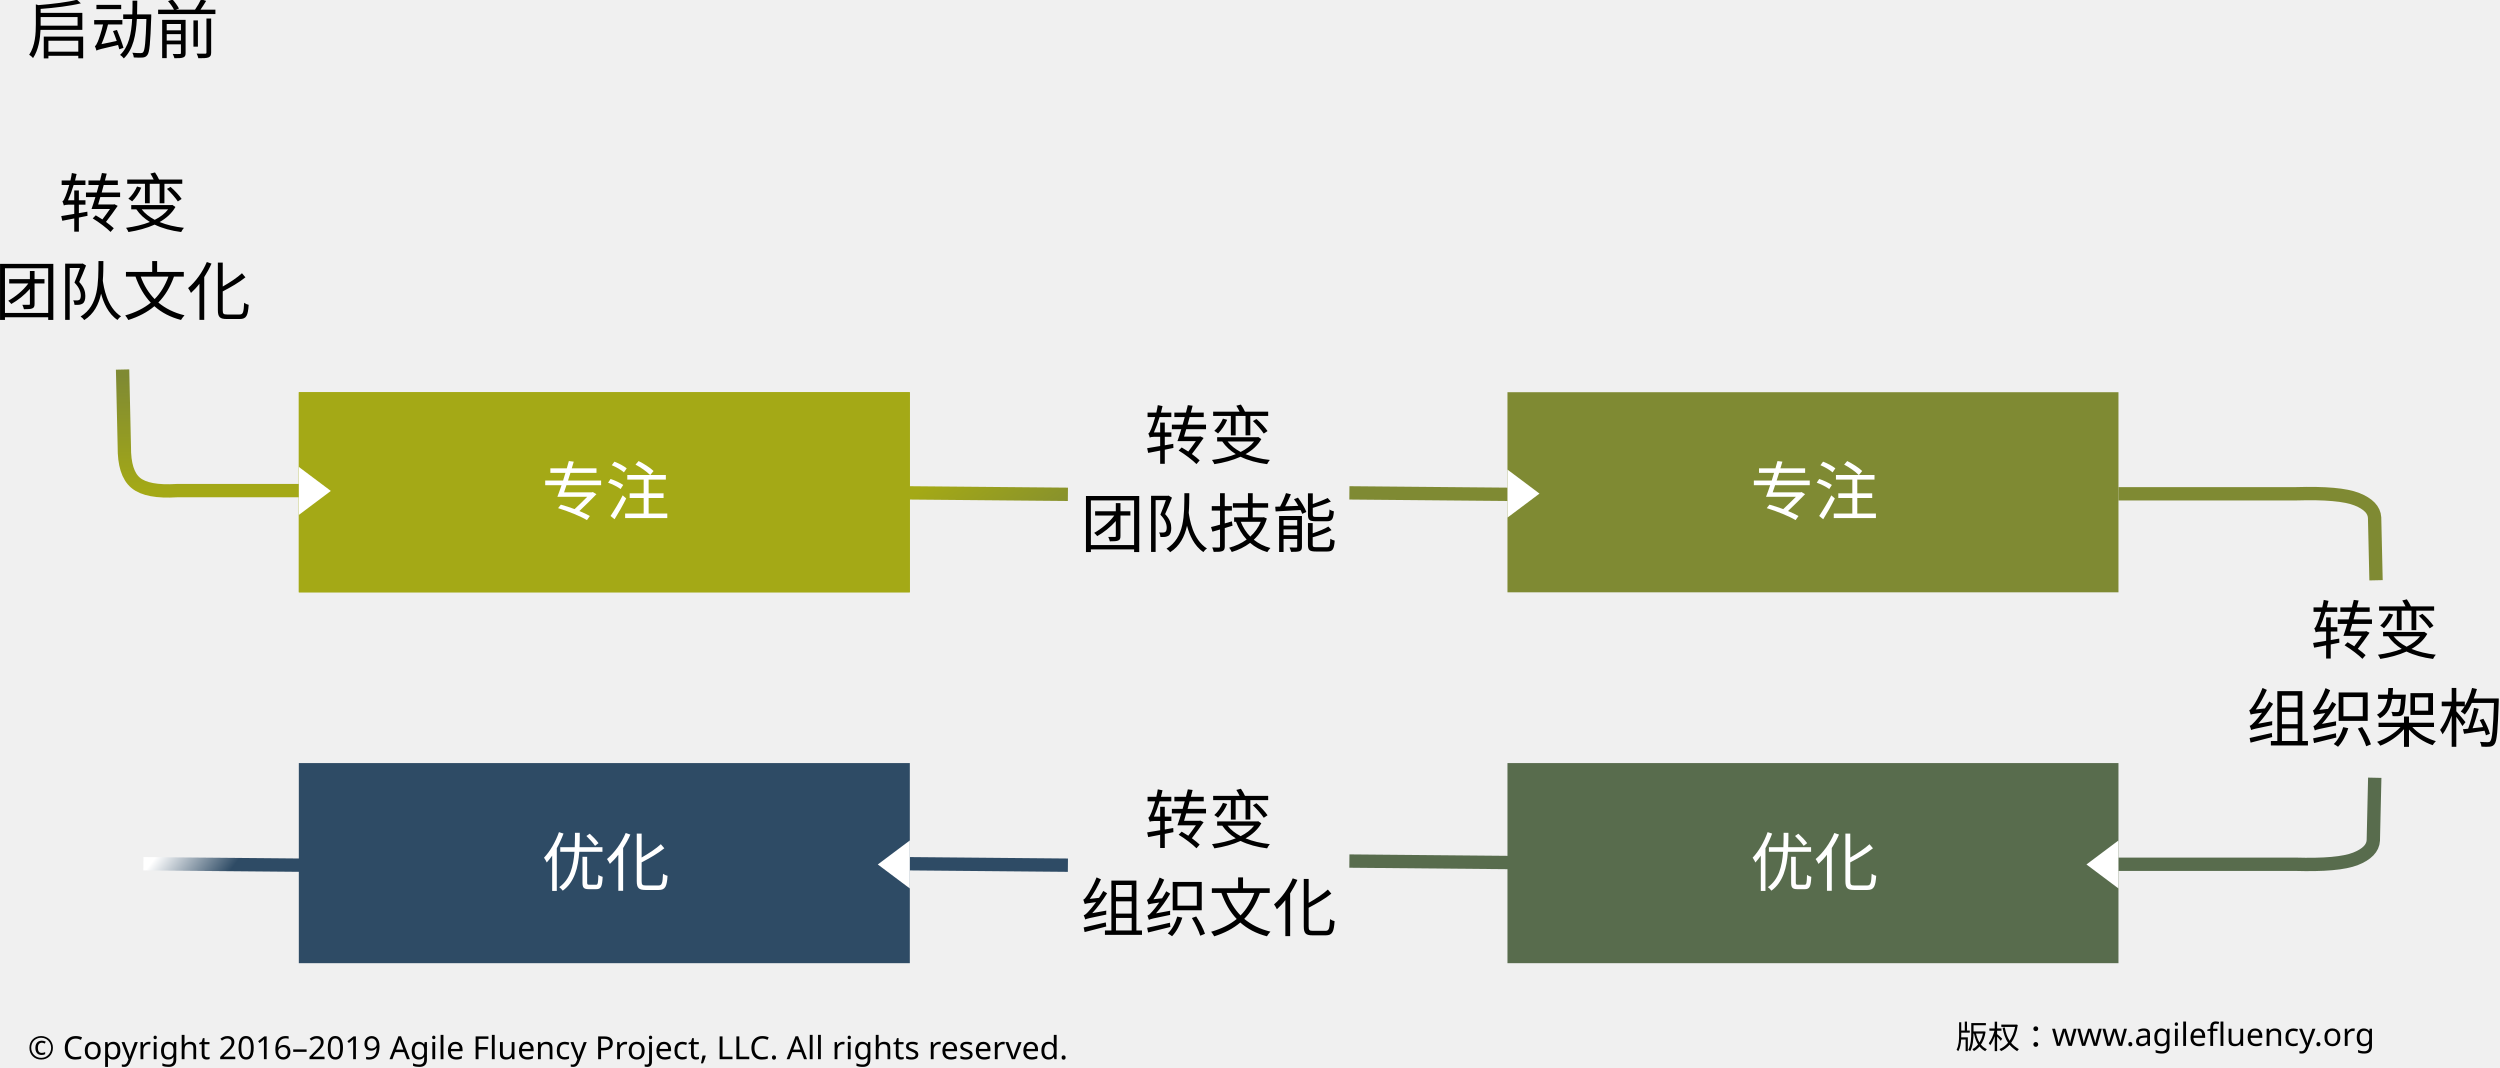
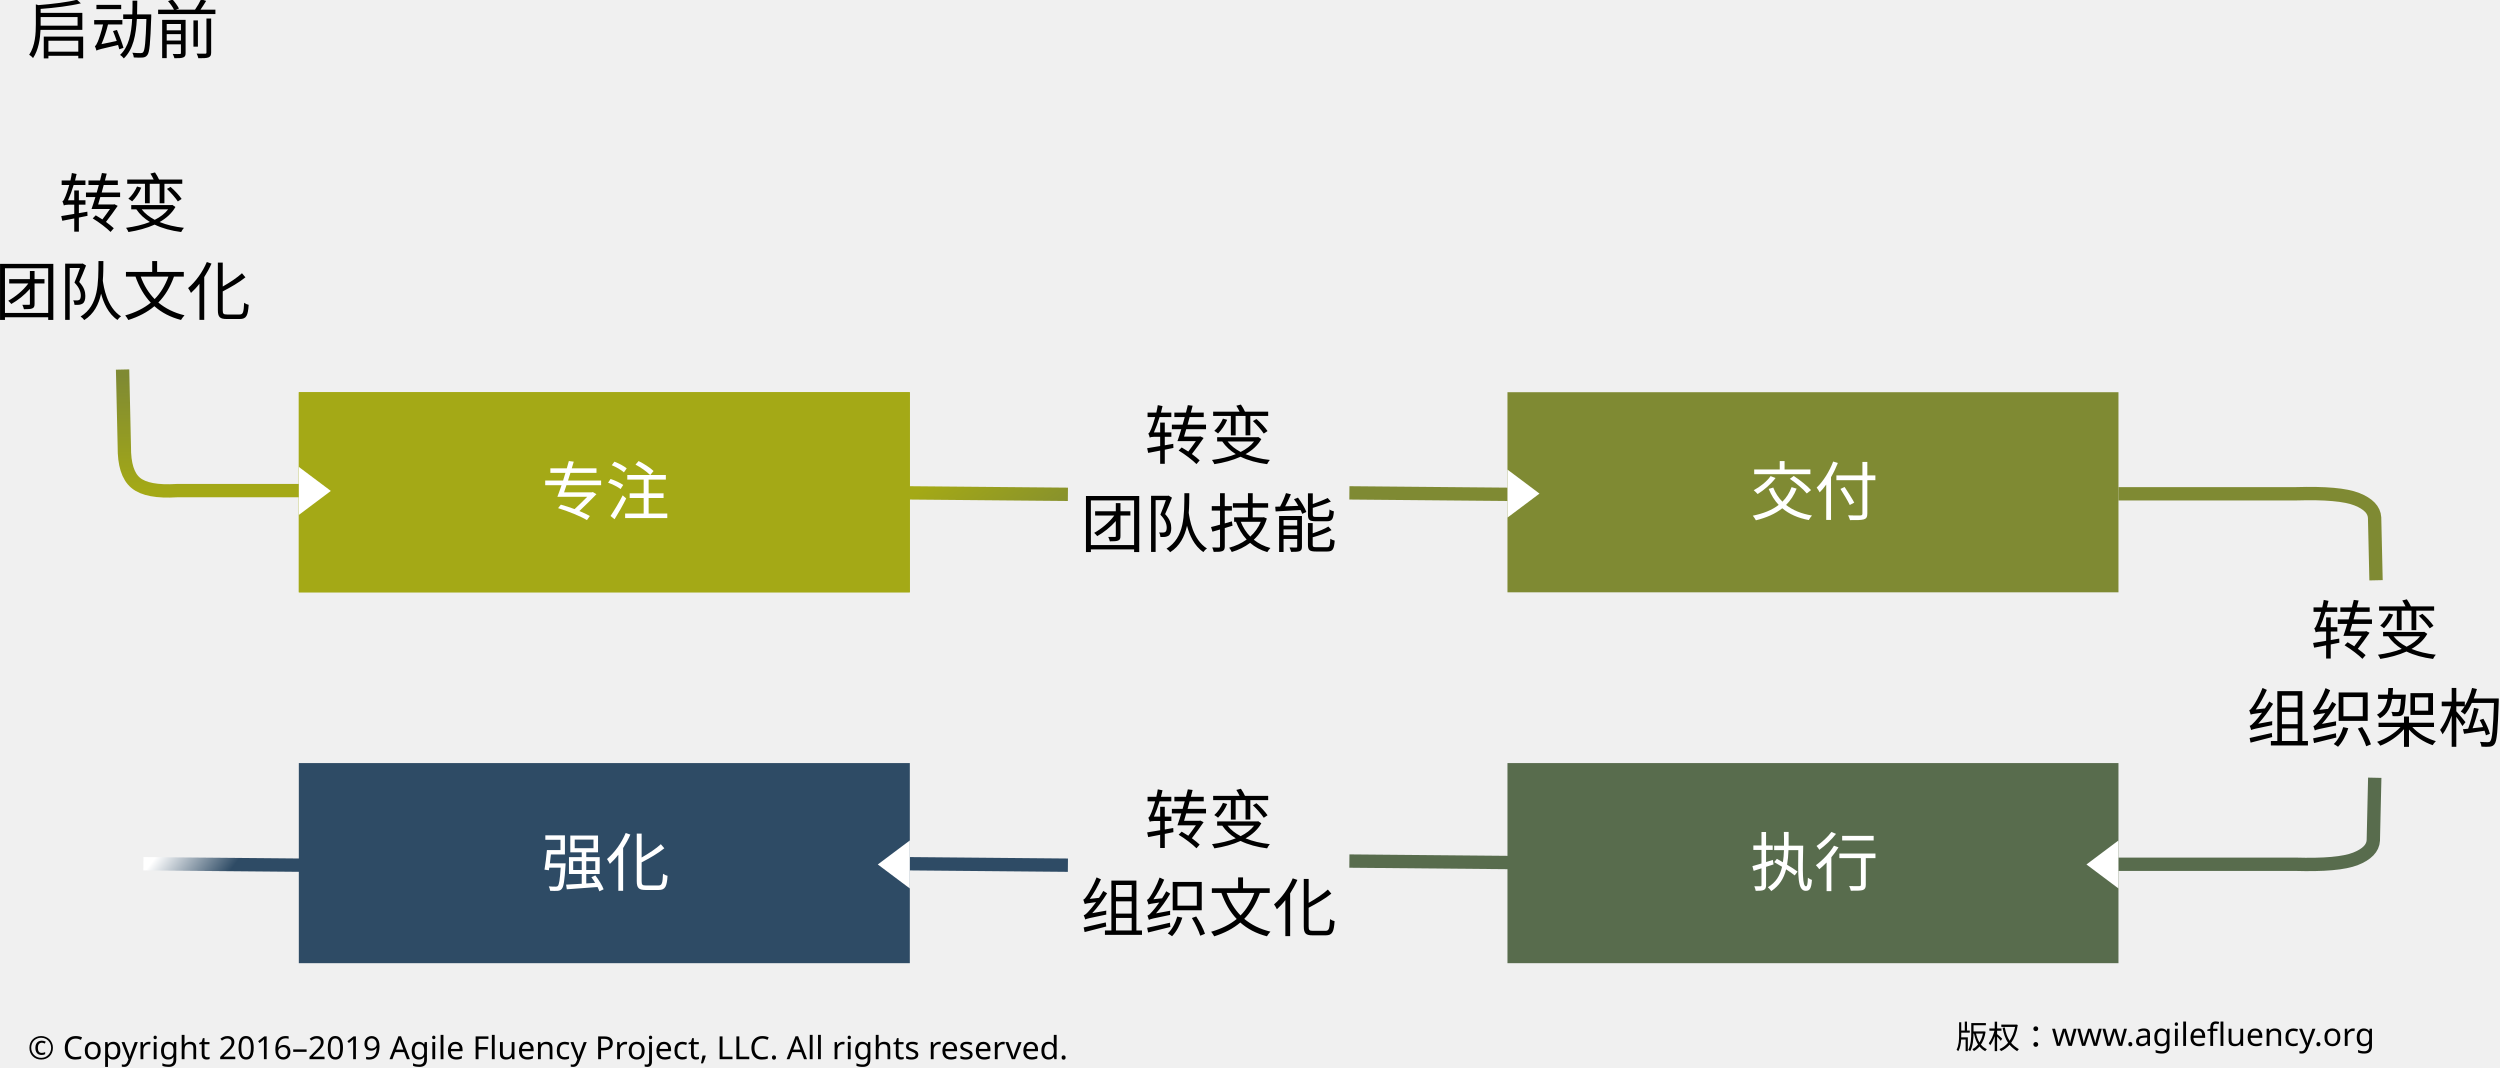
<svg xmlns="http://www.w3.org/2000/svg" width="937px" height="400px" viewBox="0 0 937 400" version="1.1">
  <defs>
    <linearGradient x1="50%" y1="0%" x2="50%" y2="100%" id="linearGradient-1">
      <stop stop-color="#7F8A33" offset="0%" />
      <stop stop-color="#A4A916" offset="100%" />
    </linearGradient>
    <linearGradient x1="143.134%" y1="51.787%" x2="0%" y2="50%" id="linearGradient-2">
      <stop stop-color="#7F8A33" offset="0%" />
      <stop stop-color="#A4A916" offset="100%" />
    </linearGradient>
    <linearGradient x1="58.359%" y1="50.402%" x2="0%" y2="50%" id="linearGradient-3">
      <stop stop-color="#2E4B65" offset="0%" />
      <stop stop-color="#FFFFFF" offset="100%" />
    </linearGradient>
    <linearGradient x1="50%" y1="0%" x2="50%" y2="100%" id="linearGradient-4">
      <stop stop-color="#7F8A33" offset="0%" />
      <stop stop-color="#A4A916" offset="100%" />
    </linearGradient>
  </defs>
  <g id="Page-1" stroke="none" stroke-width="1" fill="none" fill-rule="evenodd">
    <g id="Group-3" transform="translate(-2, -5)">
      <g id="Group-2" transform="translate(48, 41)" stroke-linecap="square" stroke-width="5">
        <line x1="0.5" y1="0.5" x2="0.5" y2="19.5" id="Line" stroke="url(#linearGradient-1)" />
        <line x1="351.75" y1="149.25" x2="297.25" y2="148.75" id="Line" stroke="url(#linearGradient-2)" />
        <line x1="516.75" y1="149.25" x2="462.25" y2="148.75" id="Line" stroke="#7F8A33" />
        <line x1="516.75" y1="287.25" x2="462.25" y2="286.75" id="Line" stroke="#586C4D" />
        <line x1="351.75" y1="288.25" x2="297.25" y2="287.75" id="Line" stroke="#2E4B65" />
        <line x1="64.75" y1="288.25" x2="10.25" y2="287.75" id="Line" stroke="url(#linearGradient-3)" />
        <path d="M1.13686838e-13,105 L0.596,131.367 C0.53,138.005 1.947,142.535 4.848,144.959 C7.75,147.384 12.922,148.358 20.364,147.883 L64,147.883" id="Line" stroke="url(#linearGradient-4)" />
        <path d="M750.483,148.988 L750.965,169.977 C751.13,172.879 753.342,175.176 757.604,176.867 C761.865,178.558 769.461,179.238 780.392,178.907 L844.483,178.907" id="Line" stroke="#7F8A33" transform="translate(797.4825, 163.9883) rotate(-180) translate(-797.4825, -163.9883) " />
        <path d="M750,258 L750.483,278.988 C750.647,281.891 752.86,284.187 757.121,285.879 C761.383,287.57 768.978,288.25 779.909,287.919 L844,287.919" id="Line" stroke="#586C4D" transform="translate(797, 273) scale(1, -1) rotate(-180) translate(-797, -273) " />
      </g>
      <text id="启动前" font-family="PingFangSC-Regular, PingFang SC" font-size="24" font-weight="normal" fill="#000000">
        <tspan x="12" y="25">启动前</tspan>
      </text>
      <text id="转变-团队文化" font-family="PingFangSC-Semibold, PingFang SC" font-size="24" font-weight="500" fill="#000000">
        <tspan x="24" y="90">转变</tspan>
        <tspan x="0" y="123" font-family="PingFangSC-Regular, PingFang SC" font-weight="normal">团队文化</tspan>
      </text>
      <text id="转变-组织架构" font-family="PingFangSC-Semibold, PingFang SC" font-size="24" font-weight="500" fill="#000000">
        <tspan x="868" y="250">转变</tspan>
        <tspan x="844" y="283" font-family="PingFangSC-Regular, PingFang SC" font-weight="normal">组织架构</tspan>
      </text>
      <text id="转变-团队技能" font-family="PingFangSC-Semibold, PingFang SC" font-size="24" font-weight="500" fill="#000000">
        <tspan x="431" y="177">转变</tspan>
        <tspan x="407" y="210" font-family="PingFangSC-Regular, PingFang SC" font-weight="normal">团队技能</tspan>
      </text>
      <text id="转变-组织文化" font-family="PingFangSC-Semibold, PingFang SC" font-size="24" font-weight="500" fill="#000000">
        <tspan x="431" y="321">转变</tspan>
        <tspan x="407" y="354" font-family="PingFangSC-Regular, PingFang SC" font-weight="normal">组织文化</tspan>
      </text>
      <rect id="Rectangle" fill="#A4A916" x="114" y="152" width="229" height="75" />
      <rect id="Rectangle" fill="#A4A916" x="114" y="152" width="229" height="75" />
      <text id="专注" font-family="PingFangSC-Regular, PingFang SC" font-size="24" font-weight="normal" fill="#FFFFFF">
        <tspan x="205" y="198">专注</tspan>
      </text>
      <polygon id="Triangle" fill="#FFFFFF" transform="translate(120, 189) rotate(90) translate(-120, -189) " points="120 183 129 195 111 195" />
      <g id="Group" transform="translate(567, 152)">
        <rect id="Rectangle" fill="#7F8A33" x="0" y="0" width="229" height="75" />
        <text id="专注" font-family="PingFangSC-Regular, PingFang SC" font-size="24" font-weight="normal" fill="#FFFFFF">
-           <tspan x="91" y="46">专注</tspan>
+           <tspan x="91" y="46">交付</tspan>
        </text>
        <polygon id="Triangle" fill="#FFFFFF" transform="translate(6, 38) rotate(90) translate(-6, -38) " points="6 32 15 44 -3 44" />
      </g>
      <g id="Group" transform="translate(567, 291)">
        <rect id="Rectangle" fill="#586C4D" transform="translate(114.5, 37.5) scale(-1, 1) translate(-114.5, -37.5) " x="0" y="0" width="229" height="75" />
        <text id="优化" font-family="PingFangSC-Regular, PingFang SC" font-size="24" font-weight="normal" fill="#FFFFFF">
-           <tspan x="91" y="46">优化</tspan>
+           <tspan x="91" y="46">执行</tspan>
        </text>
        <polygon id="Triangle" fill="#FFFFFF" transform="translate(223, 38) scale(-1, 1) rotate(90) translate(-223, -38) " points="223 32 232 44 214 44" />
      </g>
      <rect id="Rectangle" fill="#2E4B65" transform="translate(228.5, 328.5) scale(-1, 1) translate(-228.5, -328.5) " x="114" y="291" width="229" height="75" />
      <text id="优化" font-family="PingFangSC-Regular, PingFang SC" font-size="24" font-weight="normal" fill="#FFFFFF">
-         <tspan x="205" y="337">优化</tspan>
+         <tspan x="205" y="337">强化</tspan>
      </text>
      <polygon id="Triangle" fill="#FFFFFF" transform="translate(337, 329) scale(-1, 1) rotate(90) translate(-337, -329) " points="337 323 346 335 328 335" />
      <text id="版权：www.agilefluency." font-family="PingFangSC-Semibold, PingFang SC" font-size="12" font-weight="500" fill="#000000">
        <tspan x="735.01" y="398">版权：www.agilefluency.org</tspan>
      </text>
      <text id="©-Copyright-2016–201" font-family="PingFangSC-Semibold, PingFang SC" font-size="12" font-weight="500" fill="#000000">
        <tspan x="12.442" y="402">© Copyright 2016–2019 Agile Fluency Project, LLC. All rights reserved.</tspan>
      </text>
    </g>
  </g>
</svg>
